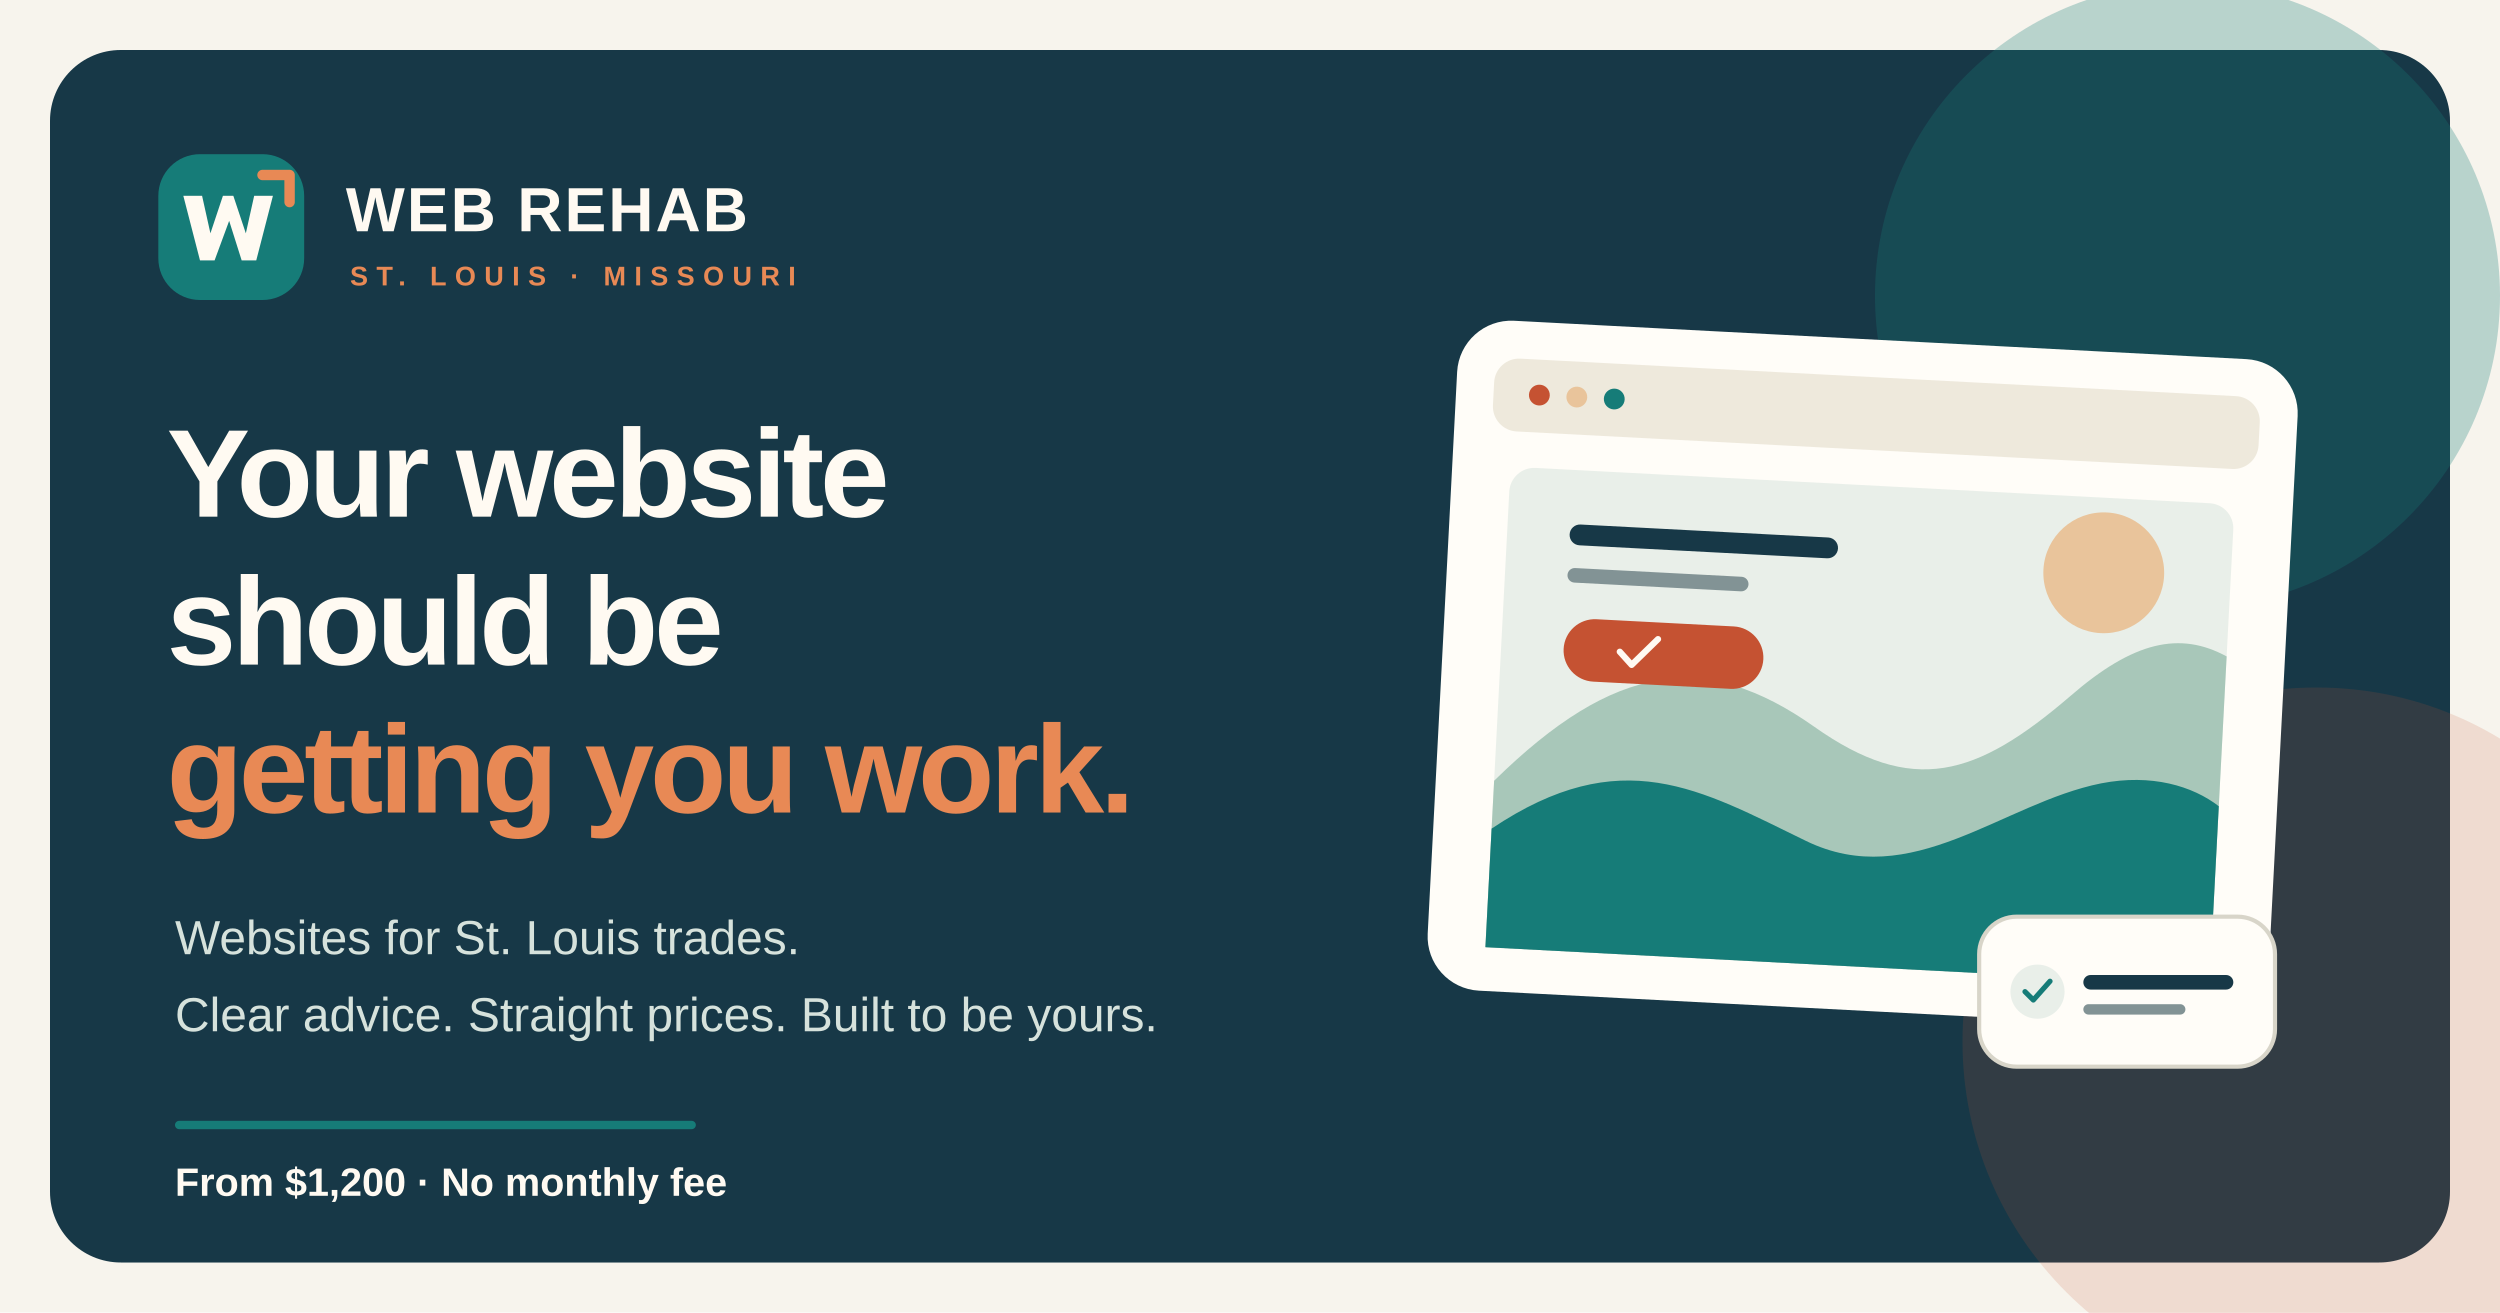
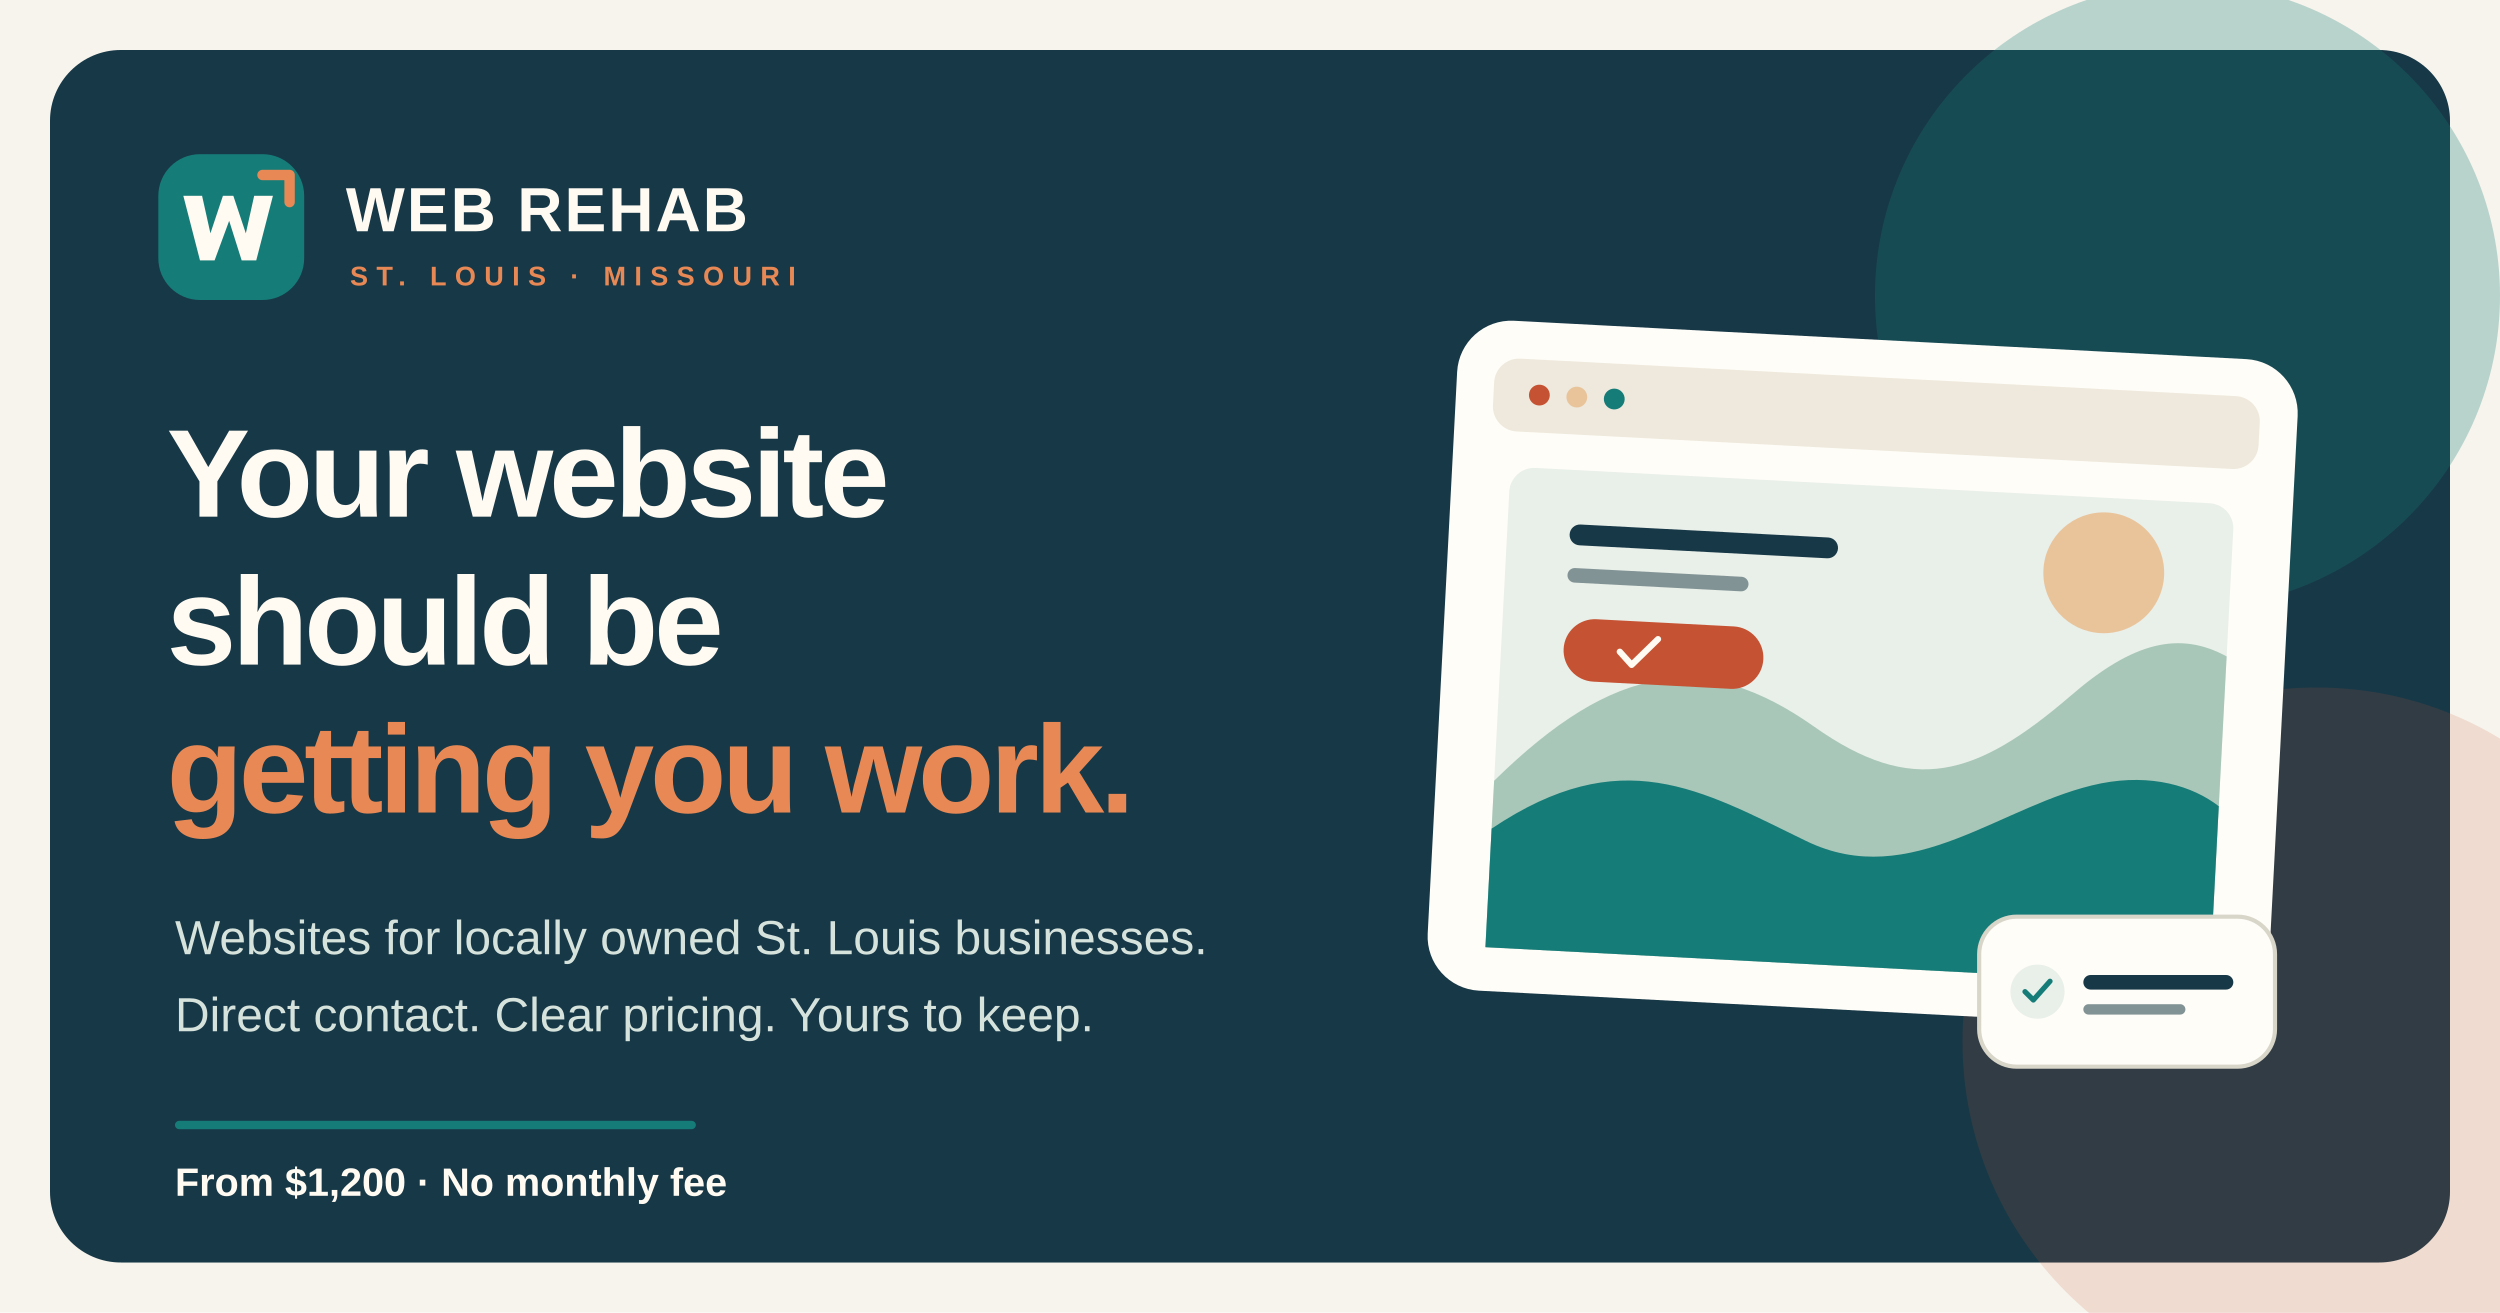
<svg xmlns="http://www.w3.org/2000/svg" width="1200" height="630" viewBox="0 0 1200 630">
  <rect width="1200" height="630" fill="#f7f4ed" />
  <rect x="24" y="24" width="1152" height="582" rx="34" fill="#173847" />
  <circle cx="1050" cy="142" r="150" fill="#167c78" opacity=".28" />
  <circle cx="1112" cy="500" r="170" fill="#c55232" opacity=".16" />
  <rect x="76" y="74" width="70" height="70" rx="20" fill="#167c78" />
  <path d="m88 94 8 31h7l7-19 6 19h7l8-31h-9l-4 18-6-18h-5l-6 18-4-18h-9Z" fill="#fffaf2" />
  <path d="M126 84h13v13" fill="none" stroke="#e88955" stroke-linecap="round" stroke-linejoin="round" stroke-width="5" />
  <text x="166" y="111" fill="#fffaf2" font-family="Arial, Helvetica, sans-serif" font-size="30" font-weight="700" letter-spacing="1">WEB REHAB</text>
  <text x="168" y="137" fill="#e88955" font-family="Arial, Helvetica, sans-serif" font-size="13" font-weight="700" letter-spacing="4">ST. LOUIS · MISSOURI</text>
  <text x="80" y="248" fill="#fffaf2" font-family="Arial, Helvetica, sans-serif" font-size="60" font-weight="700" letter-spacing="-2">Your website</text>
  <text x="80" y="319" fill="#fffaf2" font-family="Arial, Helvetica, sans-serif" font-size="60" font-weight="700" letter-spacing="-2">should be</text>
  <text x="80" y="390" fill="#e88955" font-family="Arial, Helvetica, sans-serif" font-size="60" font-weight="700" letter-spacing="-2">getting you work.</text>
-   <text x="84" y="458" fill="#d6e2dc" font-family="Arial, Helvetica, sans-serif" font-size="23">Websites for St. Louis trades.</text>
-   <text x="84" y="495" fill="#d6e2dc" font-family="Arial, Helvetica, sans-serif" font-size="23">Clear advice. Straight prices. Built to be yours.</text>
+   <text x="84" y="458" fill="#d6e2dc" font-family="Arial, Helvetica, sans-serif" font-size="23">Websites for locally owned St. Louis businesses.</text>
+   <text x="84" y="495" fill="#d6e2dc" font-family="Arial, Helvetica, sans-serif" font-size="23">Direct contact. Clear pricing. Yours to keep.</text>
  <rect x="84" y="538" width="250" height="4" rx="2" fill="#167c78" />
  <text x="84" y="574" fill="#fffaf2" font-family="Arial, Helvetica, sans-serif" font-size="19" font-weight="700">From $1,200 · No monthly fee</text>
  <g transform="rotate(3 914 326)">
    <rect x="692" y="164" width="404" height="322" rx="26" fill="#fffdf8" />
    <rect x="710" y="182" width="368" height="35" rx="12" fill="#eee9dc" />
    <circle cx="732" cy="199" r="5" fill="#c55232" />
    <circle cx="750" cy="199" r="5" fill="#e9c49b" />
    <circle cx="768" cy="199" r="5" fill="#167c78" />
    <rect x="720" y="234" width="348" height="231" rx="12" fill="#e9efe9" />
    <circle cx="1007" cy="270" r="29" fill="#e9c49b" />
    <path d="M720 385c55-60 98-68 152-34 49 31 79 20 122-21 29-28 51-34 74-23v158H720V385Z" fill="#a8c7b9" />
    <path d="M720 408c60-45 99-24 151-2 52 22 93-23 140-35 24-6 44-1 57 8v86H720v-57Z" fill="#167c78" />
    <rect x="750" y="260" width="129" height="10" rx="5" fill="#173847" />
    <rect x="750" y="281" width="87" height="7" rx="3.5" fill="#829395" />
    <rect x="750" y="305" width="96" height="30" rx="15" fill="#c55232" />
    <path d="m777 320 6 6 12-13" fill="none" stroke="#fffaf2" stroke-linecap="round" stroke-linejoin="round" stroke-width="3" />
  </g>
  <rect x="950" y="440" width="142" height="72" rx="18" fill="#fffdf8" stroke="#d8d5c9" stroke-width="2" />
  <circle cx="978" cy="476" r="13" fill="#e9efe9" />
  <path d="m972 476 4 4 8-9" fill="none" stroke="#167c78" stroke-linecap="round" stroke-linejoin="round" stroke-width="2.5" />
  <rect x="1000" y="468" width="72" height="7" rx="3.5" fill="#173847" />
  <rect x="1000" y="482" width="49" height="5" rx="2.5" fill="#829395" />
</svg>
